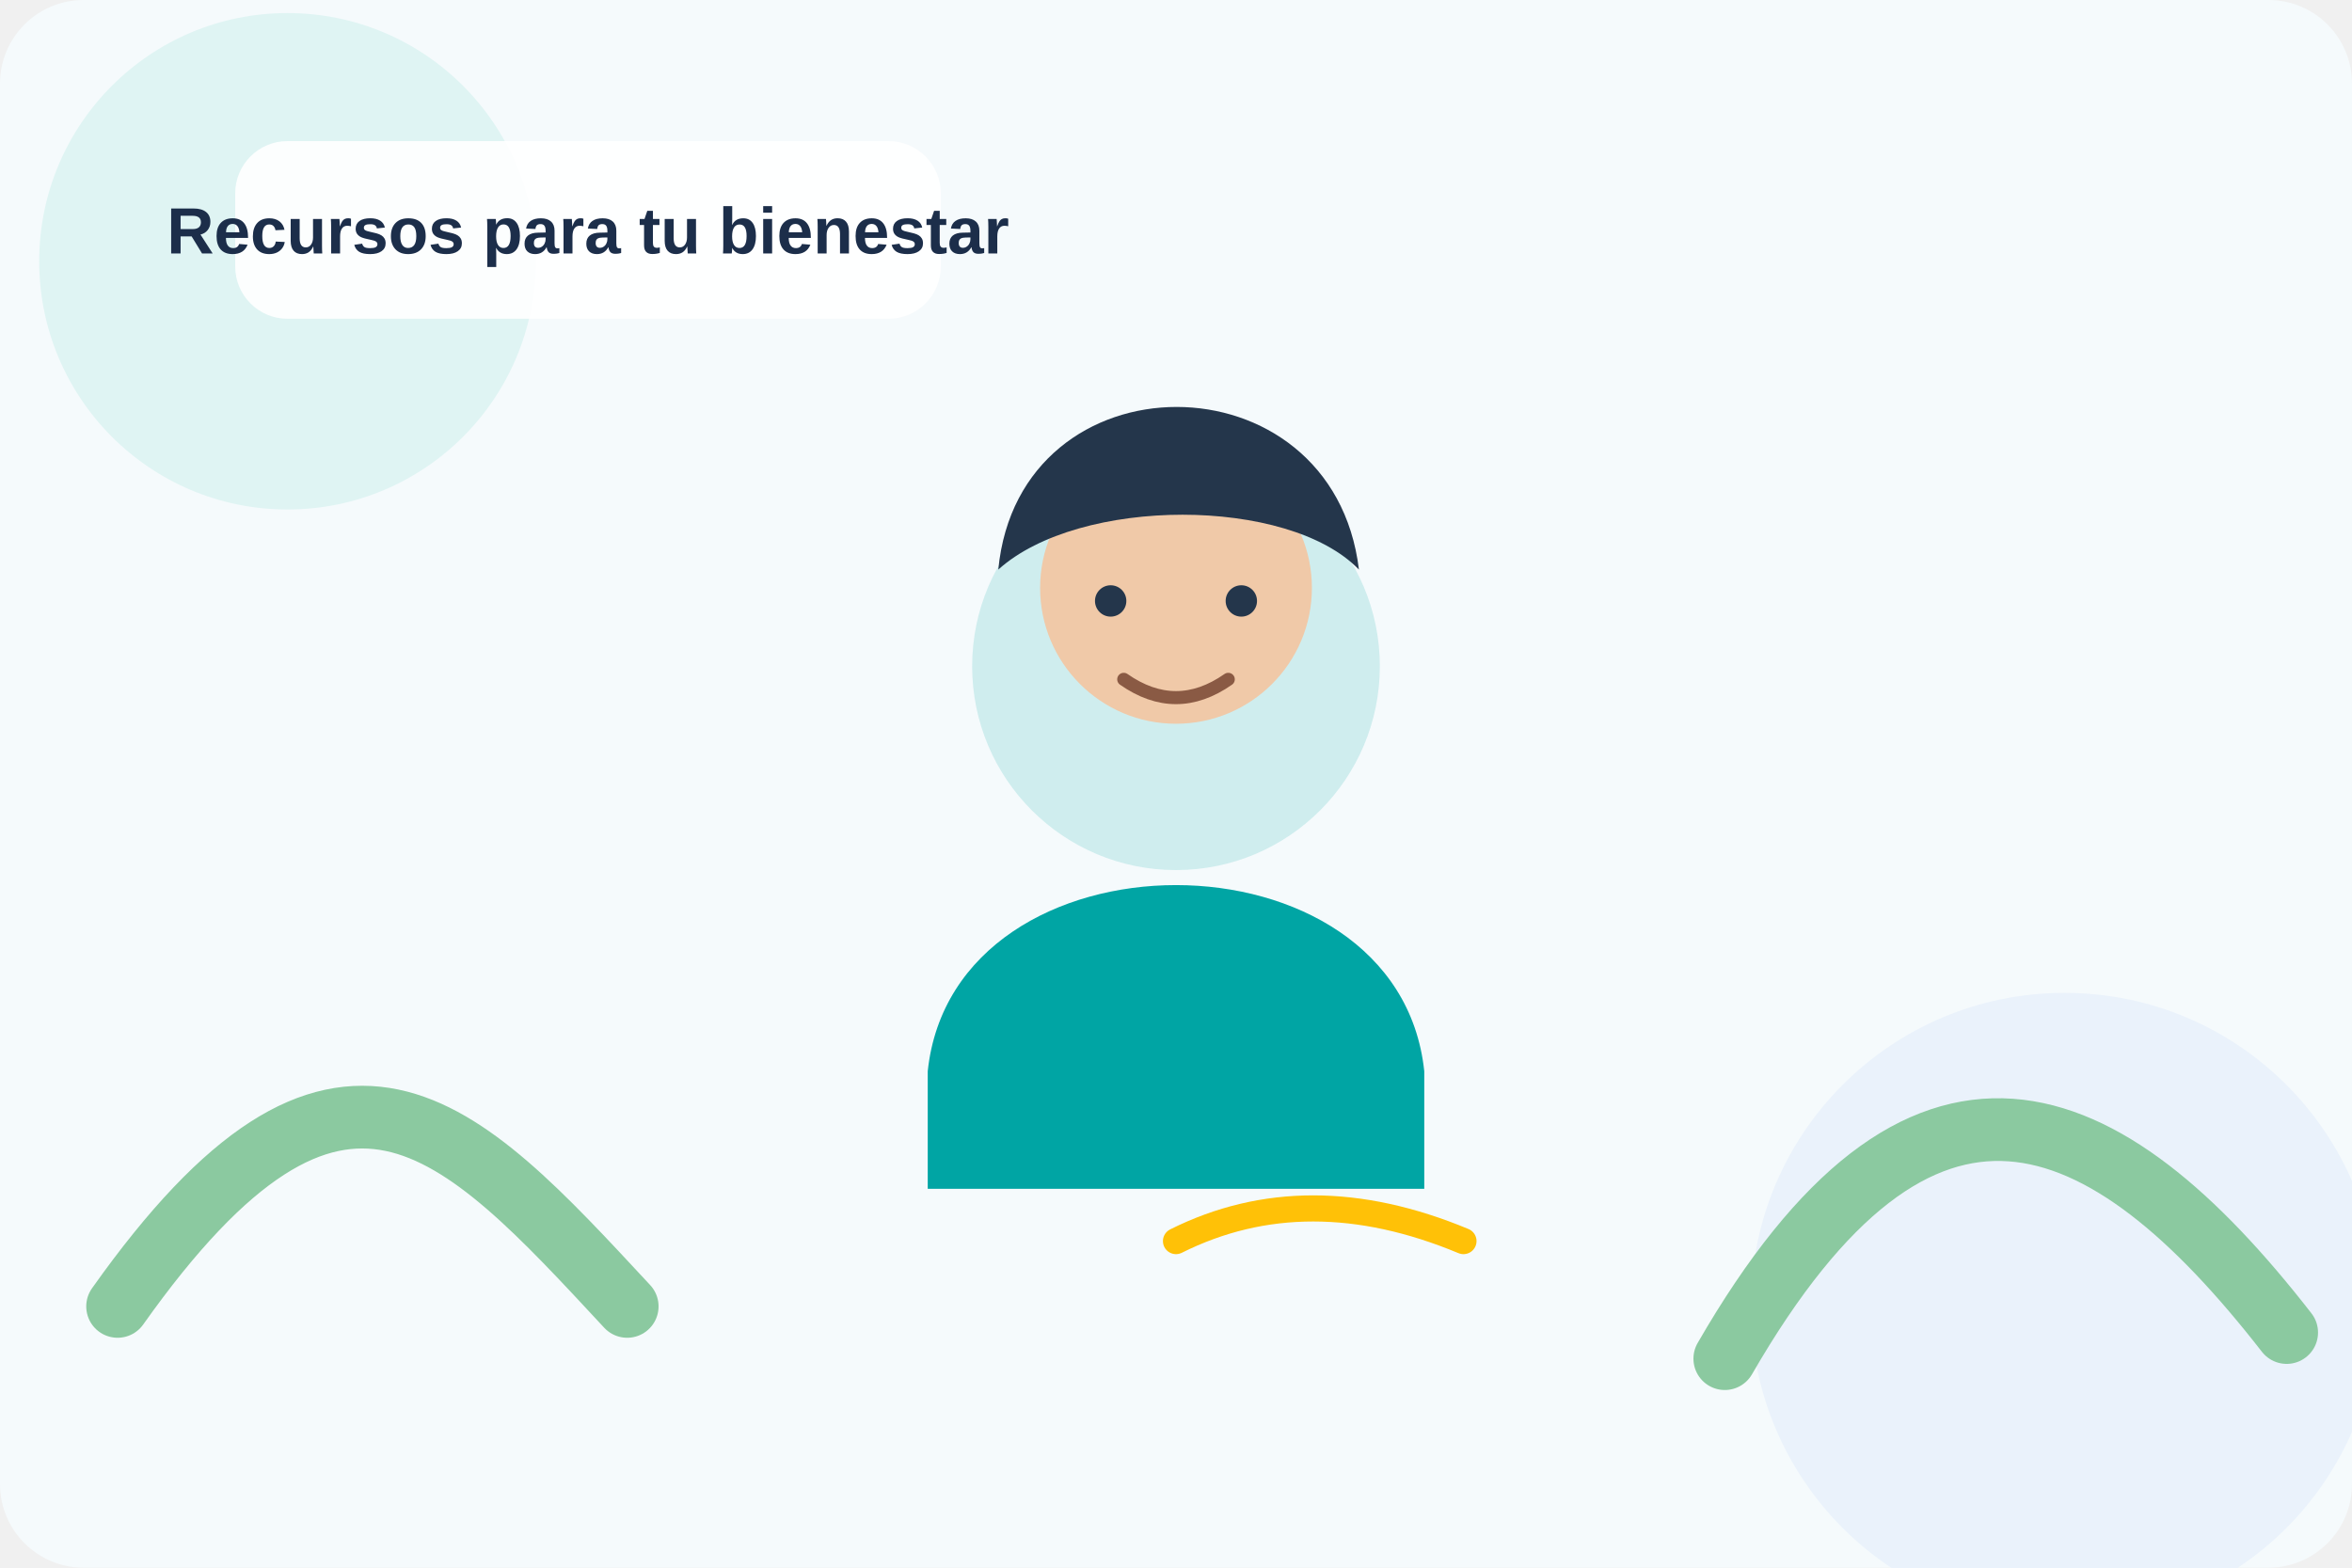
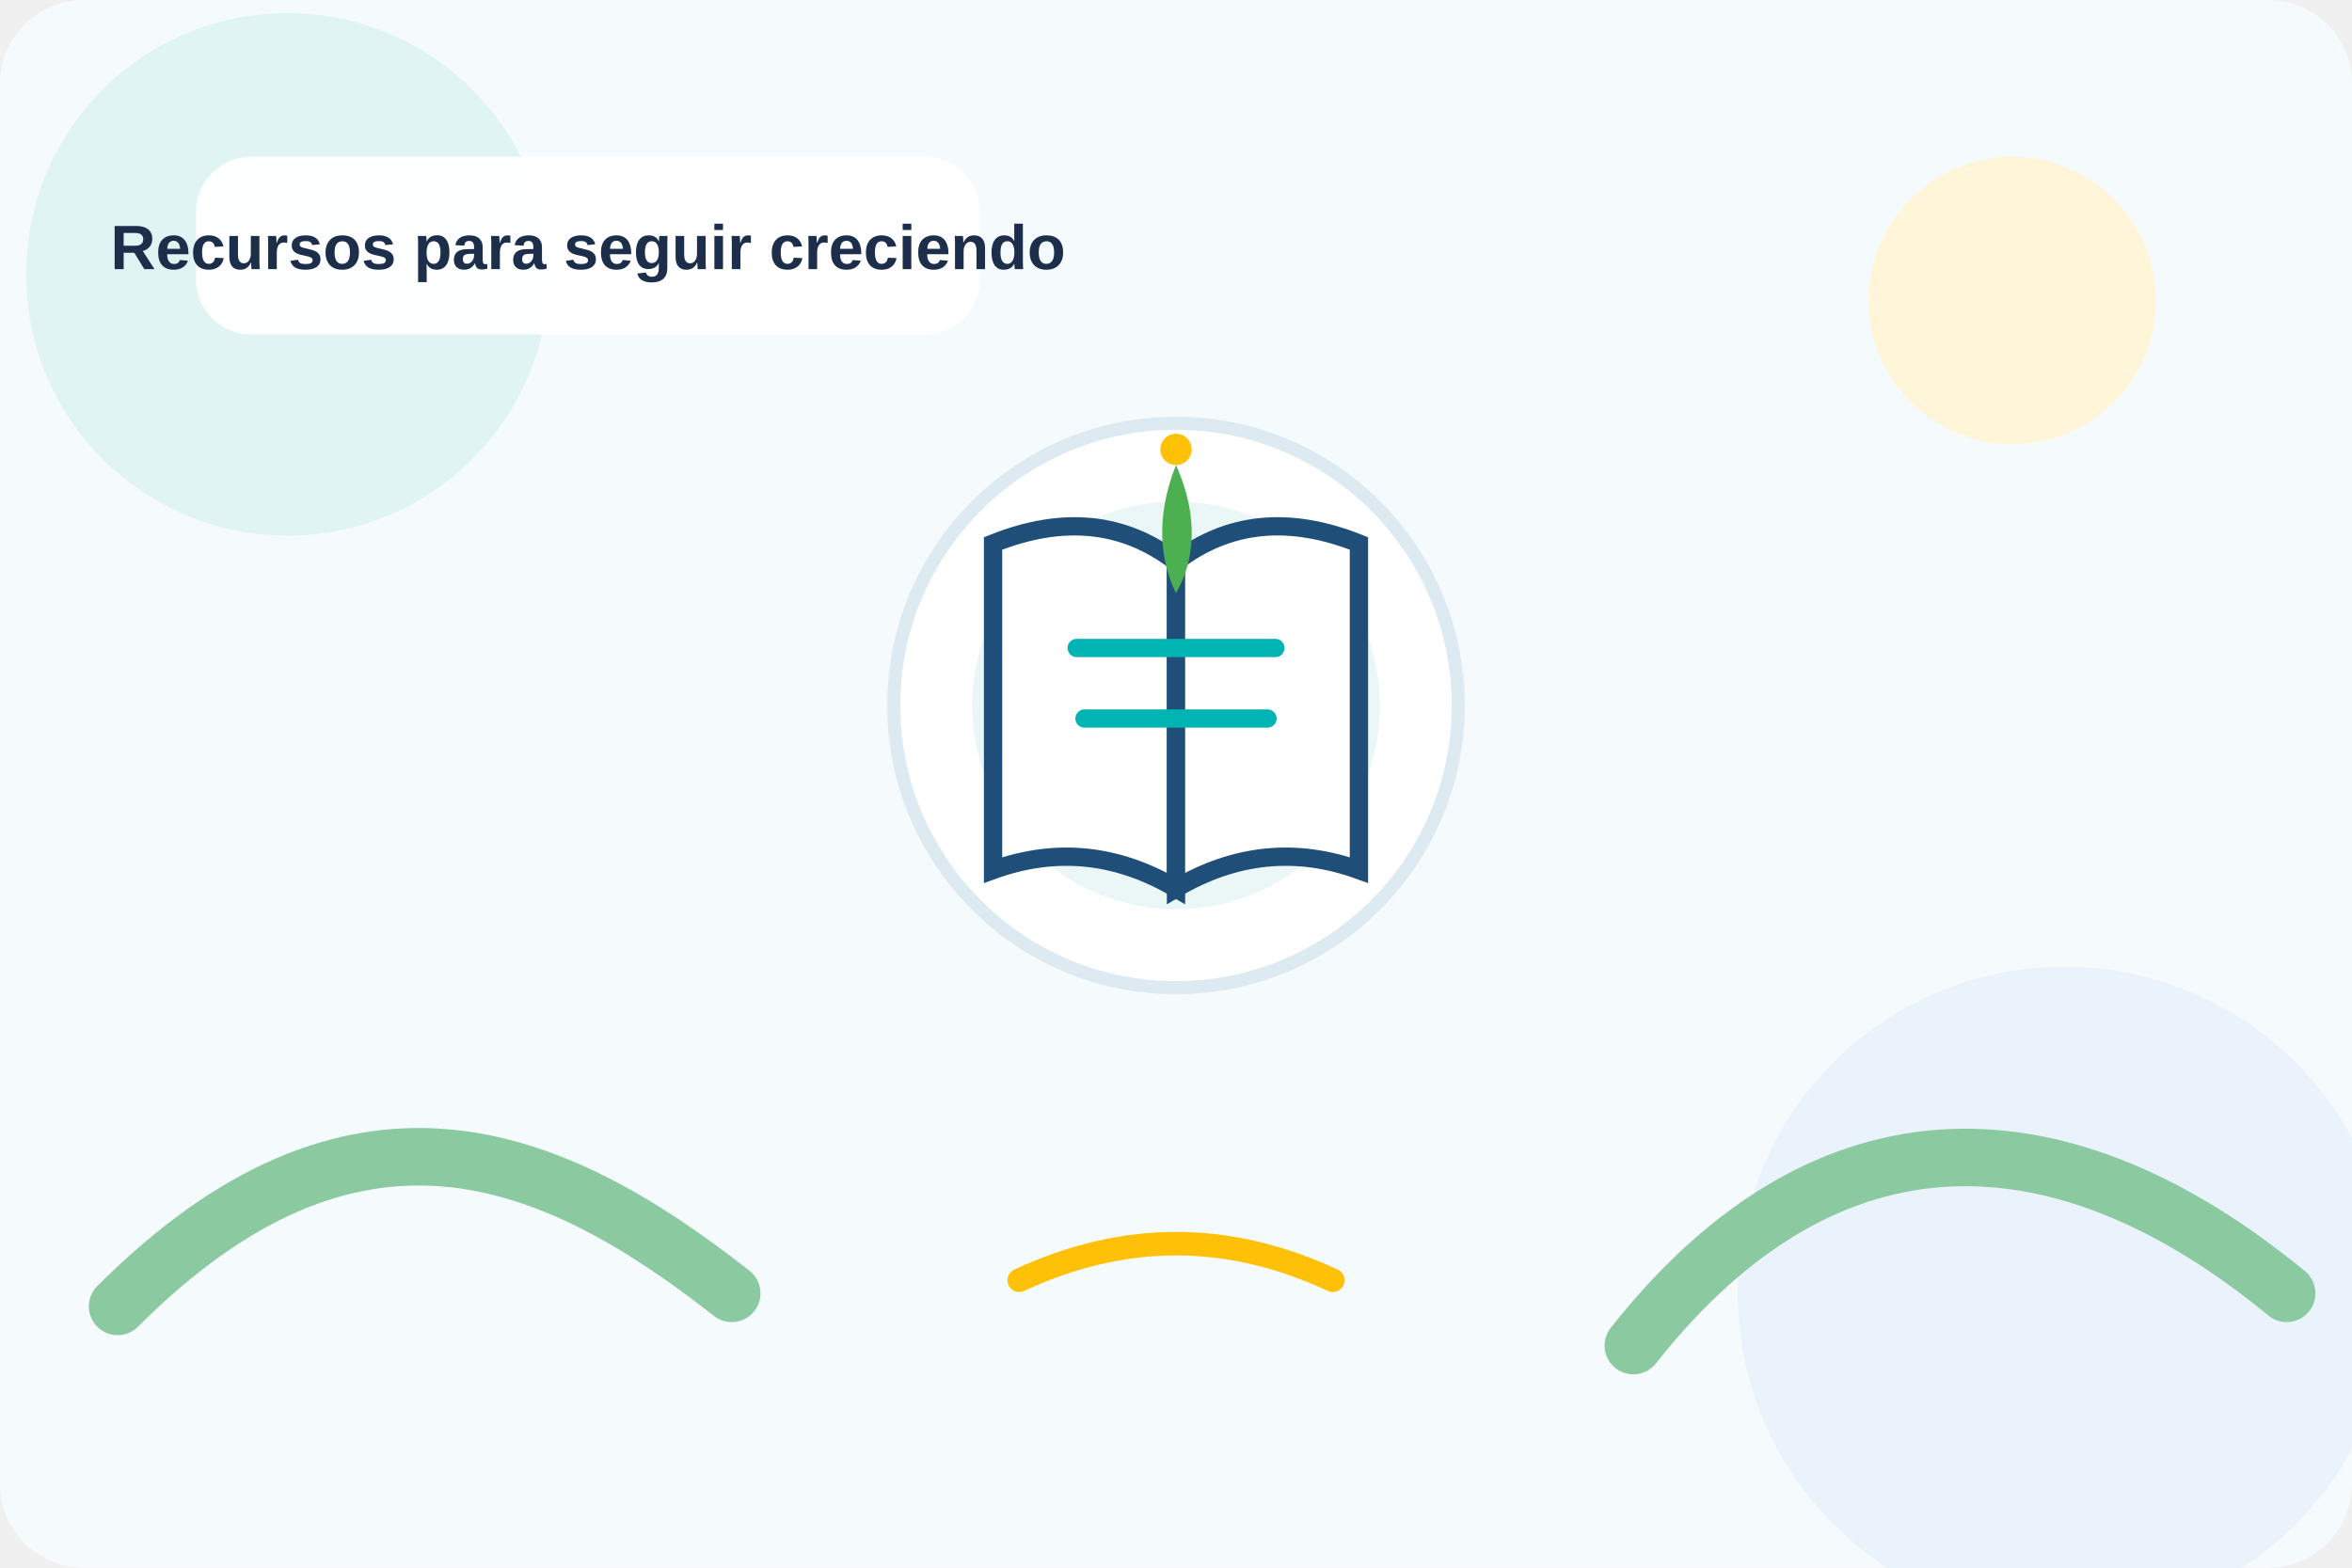
- <svg xmlns="http://www.w3.org/2000/svg" width="900" height="600" viewBox="0 0 900 600">
+ <svg xmlns="http://www.w3.org/2000/svg" width="900" height="600" viewBox="0 0 900 600" role="img" aria-labelledby="title desc">
  <rect width="900" height="600" rx="32" fill="#F5FAFC" />
-   <circle cx="110" cy="100" r="95" fill="#DFF4F3" />
-   <circle cx="790" cy="500" r="120" fill="#EAF2FB" />
-   <path d="M45 500 C130 380 175 430 240 500 M660 520 C735 390 805 420 875 510" fill="none" stroke="#8BC9A0" stroke-width="24" stroke-linecap="round" />
-   <circle cx="450" cy="255" r="78" fill="#00A5A4" opacity=".16" />
-   <circle cx="450" cy="225" r="52" fill="#F0C9A8" />
-   <path d="M382 218 C390 135 510 135 520 218 C493 190 413 190 382 218Z" fill="#24364B" />
-   <path d="M355 410 C365 315 535 315 545 410 L545 455 L355 455Z" fill="#00A5A4" />
-   <circle cx="425" cy="230" r="6" fill="#24364B" />
-   <circle cx="475" cy="230" r="6" fill="#24364B" />
-   <path d="M430 260 Q450 274 470 260" fill="none" stroke="#8A5A44" stroke-width="5" stroke-linecap="round" />
-   <rect x="90" y="54" width="270" height="68" rx="20" fill="#FFFFFF" opacity=".9" />
-   <text x="225" y="97" text-anchor="middle" font-family="Arial,sans-serif" font-size="25" font-weight="700" fill="#1C2E4A">Recursos para tu bienestar</text>
-   <path d="M450 475 Q500 450 560 475" fill="none" stroke="#FFC107" stroke-width="10" stroke-linecap="round" />
+   <circle cx="110" cy="105" r="100" fill="#DFF4F3" />
+   <circle cx="790" cy="495" r="125" fill="#EAF2FB" />
+   <circle cx="770" cy="115" r="55" fill="#FFF6D9" />
+   <path d="M45 500 C135 410 210 440 280 495" fill="none" stroke="#8BC9A0" stroke-width="22" stroke-linecap="round" />
+   <path d="M625 515 C700 420 790 425 875 495" fill="none" stroke="#8BC9A0" stroke-width="22" stroke-linecap="round" />
+   <rect x="75" y="60" width="300" height="68" rx="21" fill="#FFFFFF" opacity=".96" />
+   <text x="225" y="103" text-anchor="middle" font-family="Poppins,Arial,sans-serif" font-size="24" font-weight="700" fill="#1C2E4A">Recursos para seguir creciendo</text>
+   <g transform="translate(450 270)">
+     <circle r="108" fill="#FFFFFF" stroke="#DDEAF2" stroke-width="5" />
+     <circle r="78" fill="#EAF7F6" />
+     <path d="M-70 -62 Q-30 -78 0 -55 V70 Q-34 50 -70 63 Z" fill="#FFFFFF" stroke="#1F4E79" stroke-width="7" />
+     <path d="M70 -62 Q30 -78 0 -55 V70 Q34 50 70 63 Z" fill="#FFFFFF" stroke="#1F4E79" stroke-width="7" />
+     <path d="M-38 -22 H38 M-35 5 H35" stroke="#00B4B3" stroke-width="7" stroke-linecap="round" />
+     <path d="M0 -92 C-8 -72 -6 -55 0 -43 C7 -55 9 -72 0 -92Z" fill="#4CAF50" />
+     <circle cx="0" cy="-98" r="6" fill="#FFC107" />
+   </g>
+   <path d="M390 490 Q450 462 510 490" fill="none" stroke="#FFC107" stroke-width="9" stroke-linecap="round" />
</svg>
